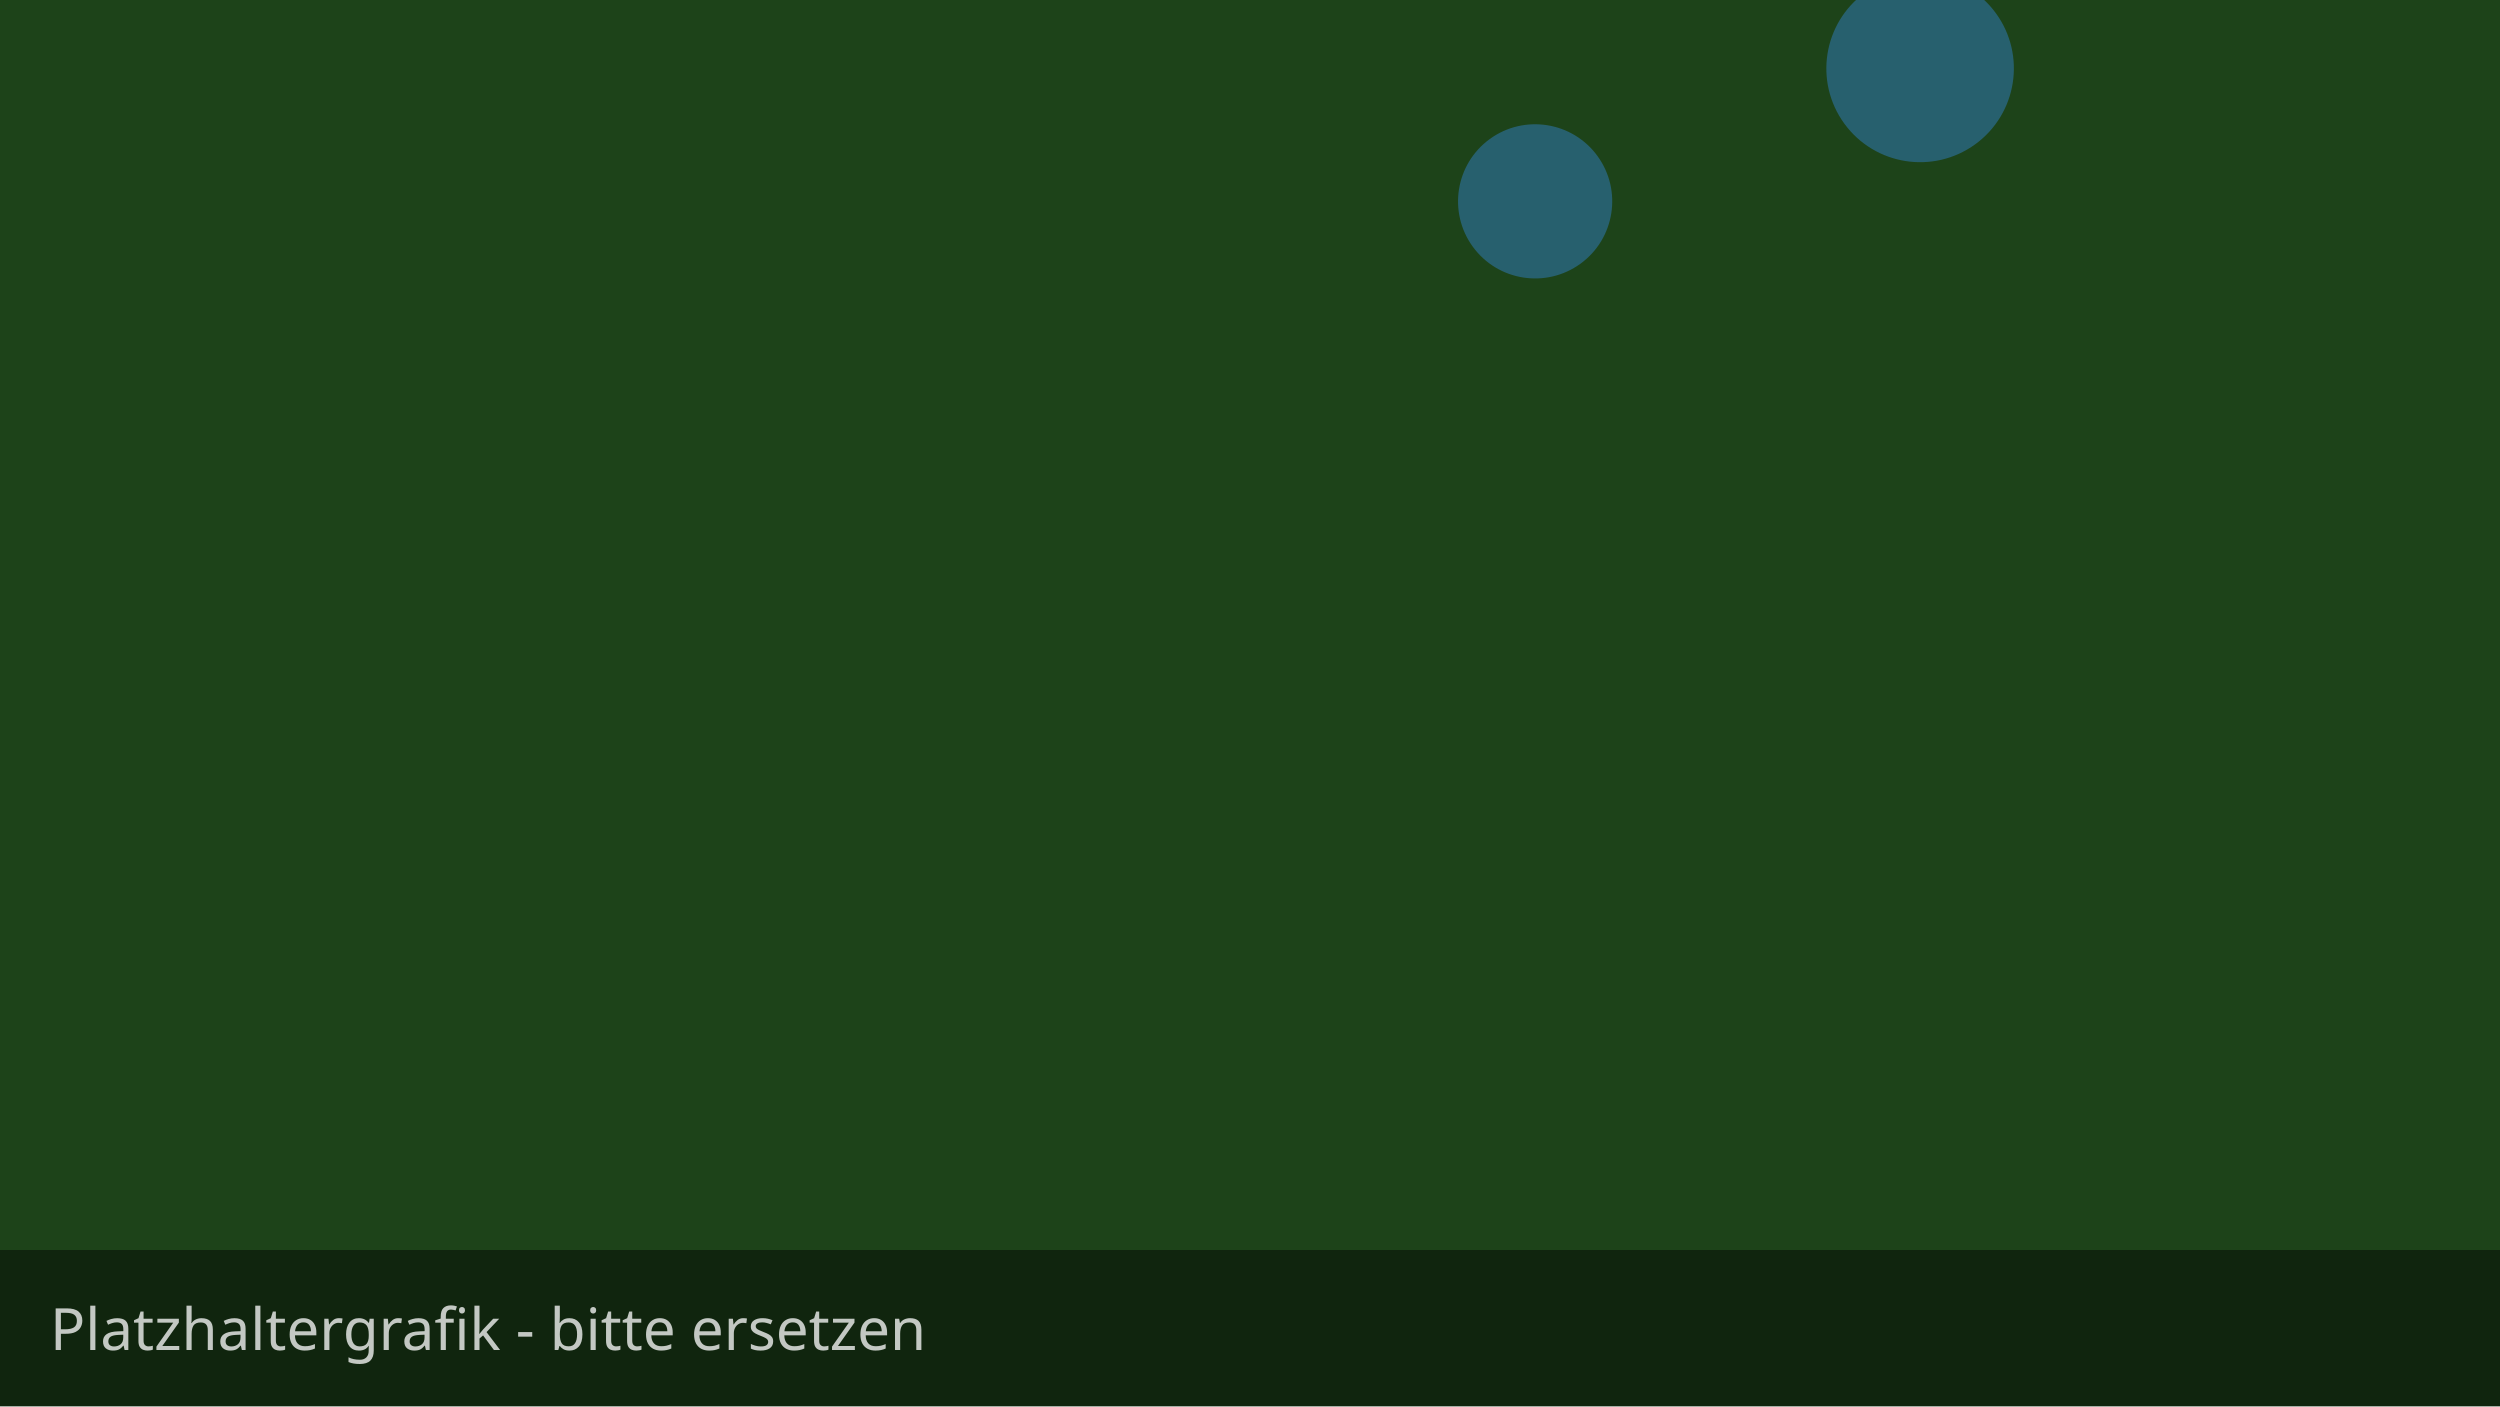
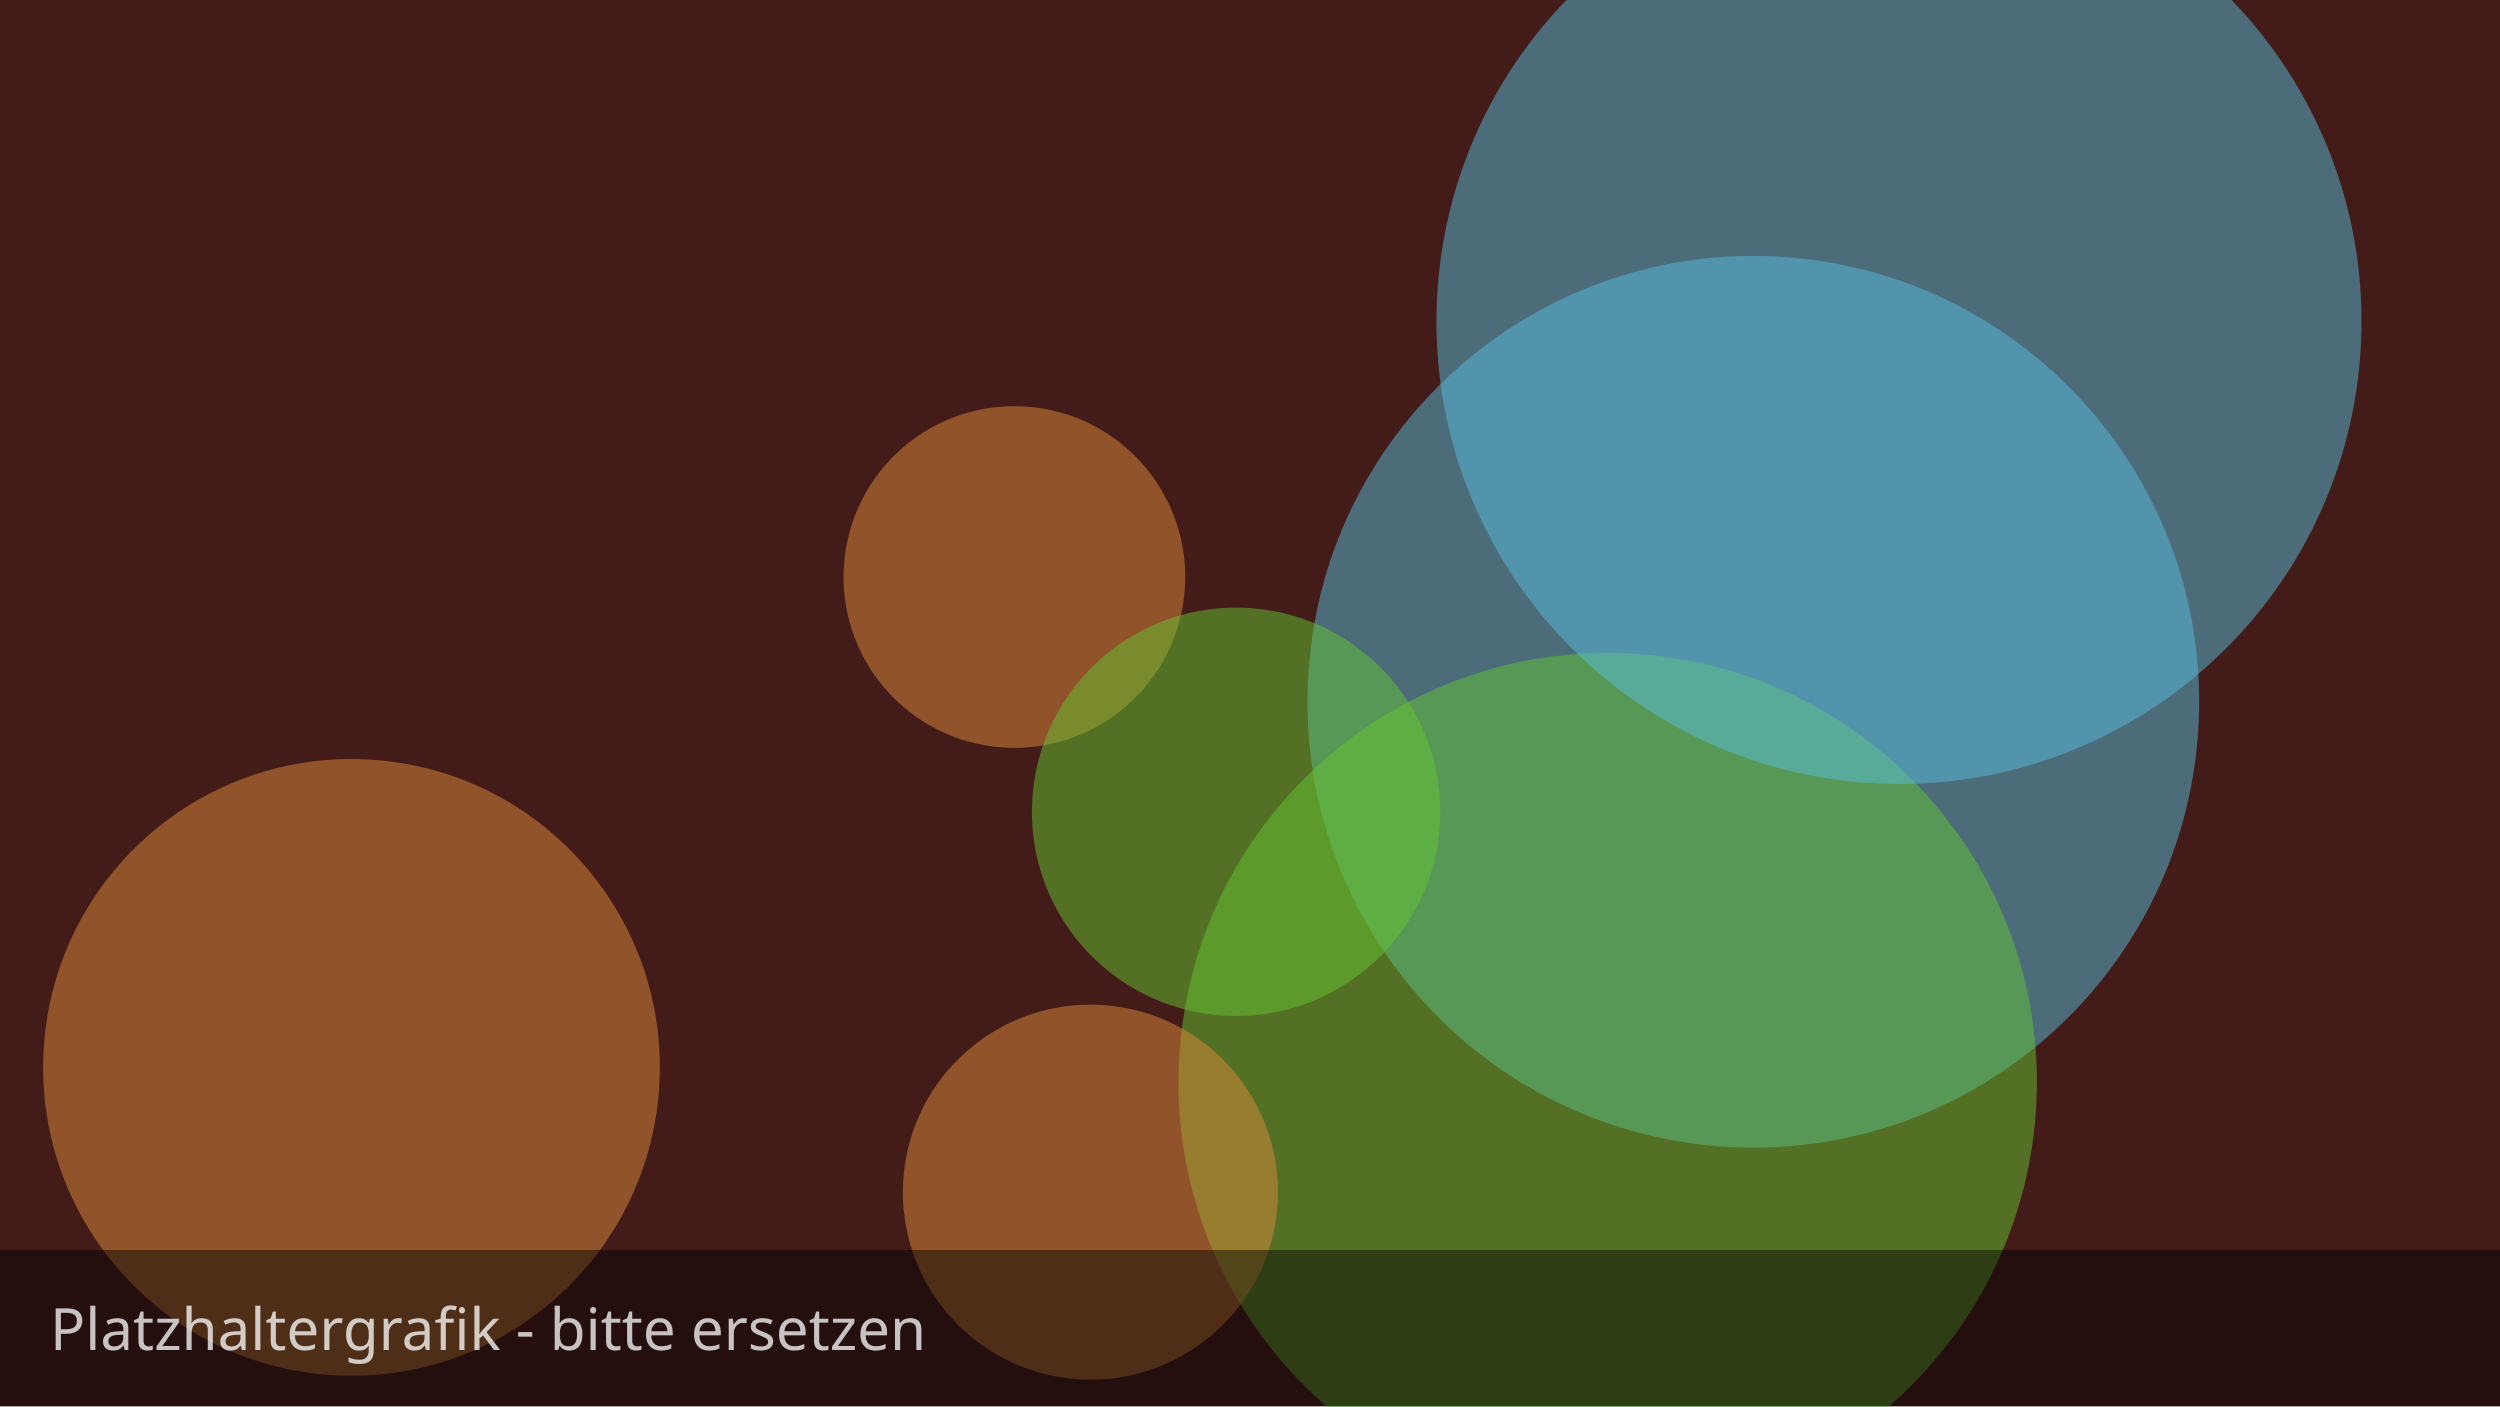
<svg xmlns="http://www.w3.org/2000/svg" viewBox="0 0 1200 675" width="1200" height="675" role="img" aria-label="Platzhalterbild">
-   <rect width="1200" height="675" fill="hsl(114 45% 18%)" />
-   <g transform="rotate(54 600 337)">
-     <circle cx="128" cy="50" r="-95" fill="hsl(139 70% 55%)" opacity="0.5" />
-     <circle cx="787" cy="-173" r="-29" fill="hsl(304 65% 60%)" opacity="0.5" />
-     <circle cx="486" cy="85" r="37" fill="hsl(209 60% 48%)" opacity="0.5" />
-     <circle cx="185" cy="-137" r="-87" fill="hsl(139 70% 55%)" opacity="0.5" />
-     <circle cx="844" cy="-360" r="-21" fill="hsl(304 65% 60%)" opacity="0.5" />
-     <circle cx="543" cy="-102" r="45" fill="hsl(209 60% 48%)" opacity="0.5" />
-     <circle cx="242" cy="-325" r="-79" fill="hsl(139 70% 55%)" opacity="0.5" />
+   <rect width="1200" height="675" fill="hsl(4 45% 18%)" />
+   <g transform="rotate(4 600 337)">
+     <circle cx="182" cy="542" r="148" fill="hsl(29 70% 55%)" opacity="0.5" />
+     <circle cx="841" cy="320" r="214" fill="hsl(194 65% 60%)" opacity="0.5" />
+     <circle cx="784" cy="507" r="206" fill="hsl(99 60% 48%)" opacity="0.5" />
+     <circle cx="483" cy="285" r="82" fill="hsl(29 70% 55%)" opacity="0.5" />
+     <circle cx="898" cy="133" r="222" fill="hsl(194 65% 60%)" opacity="0.5" />
+     <circle cx="597" cy="390" r="98" fill="hsl(99 60% 48%)" opacity="0.5" />
+     <circle cx="540" cy="577" r="90" fill="hsl(29 70% 55%)" opacity="0.5" />
  </g>
  <rect x="0" y="600" width="1200" height="75" fill="rgba(0,0,0,0.45)" />
  <text x="24" y="648" font-family="sans-serif" font-size="28" fill="#ffffff" opacity="0.75">Platzhaltergrafik - bitte ersetzen</text>
</svg>
